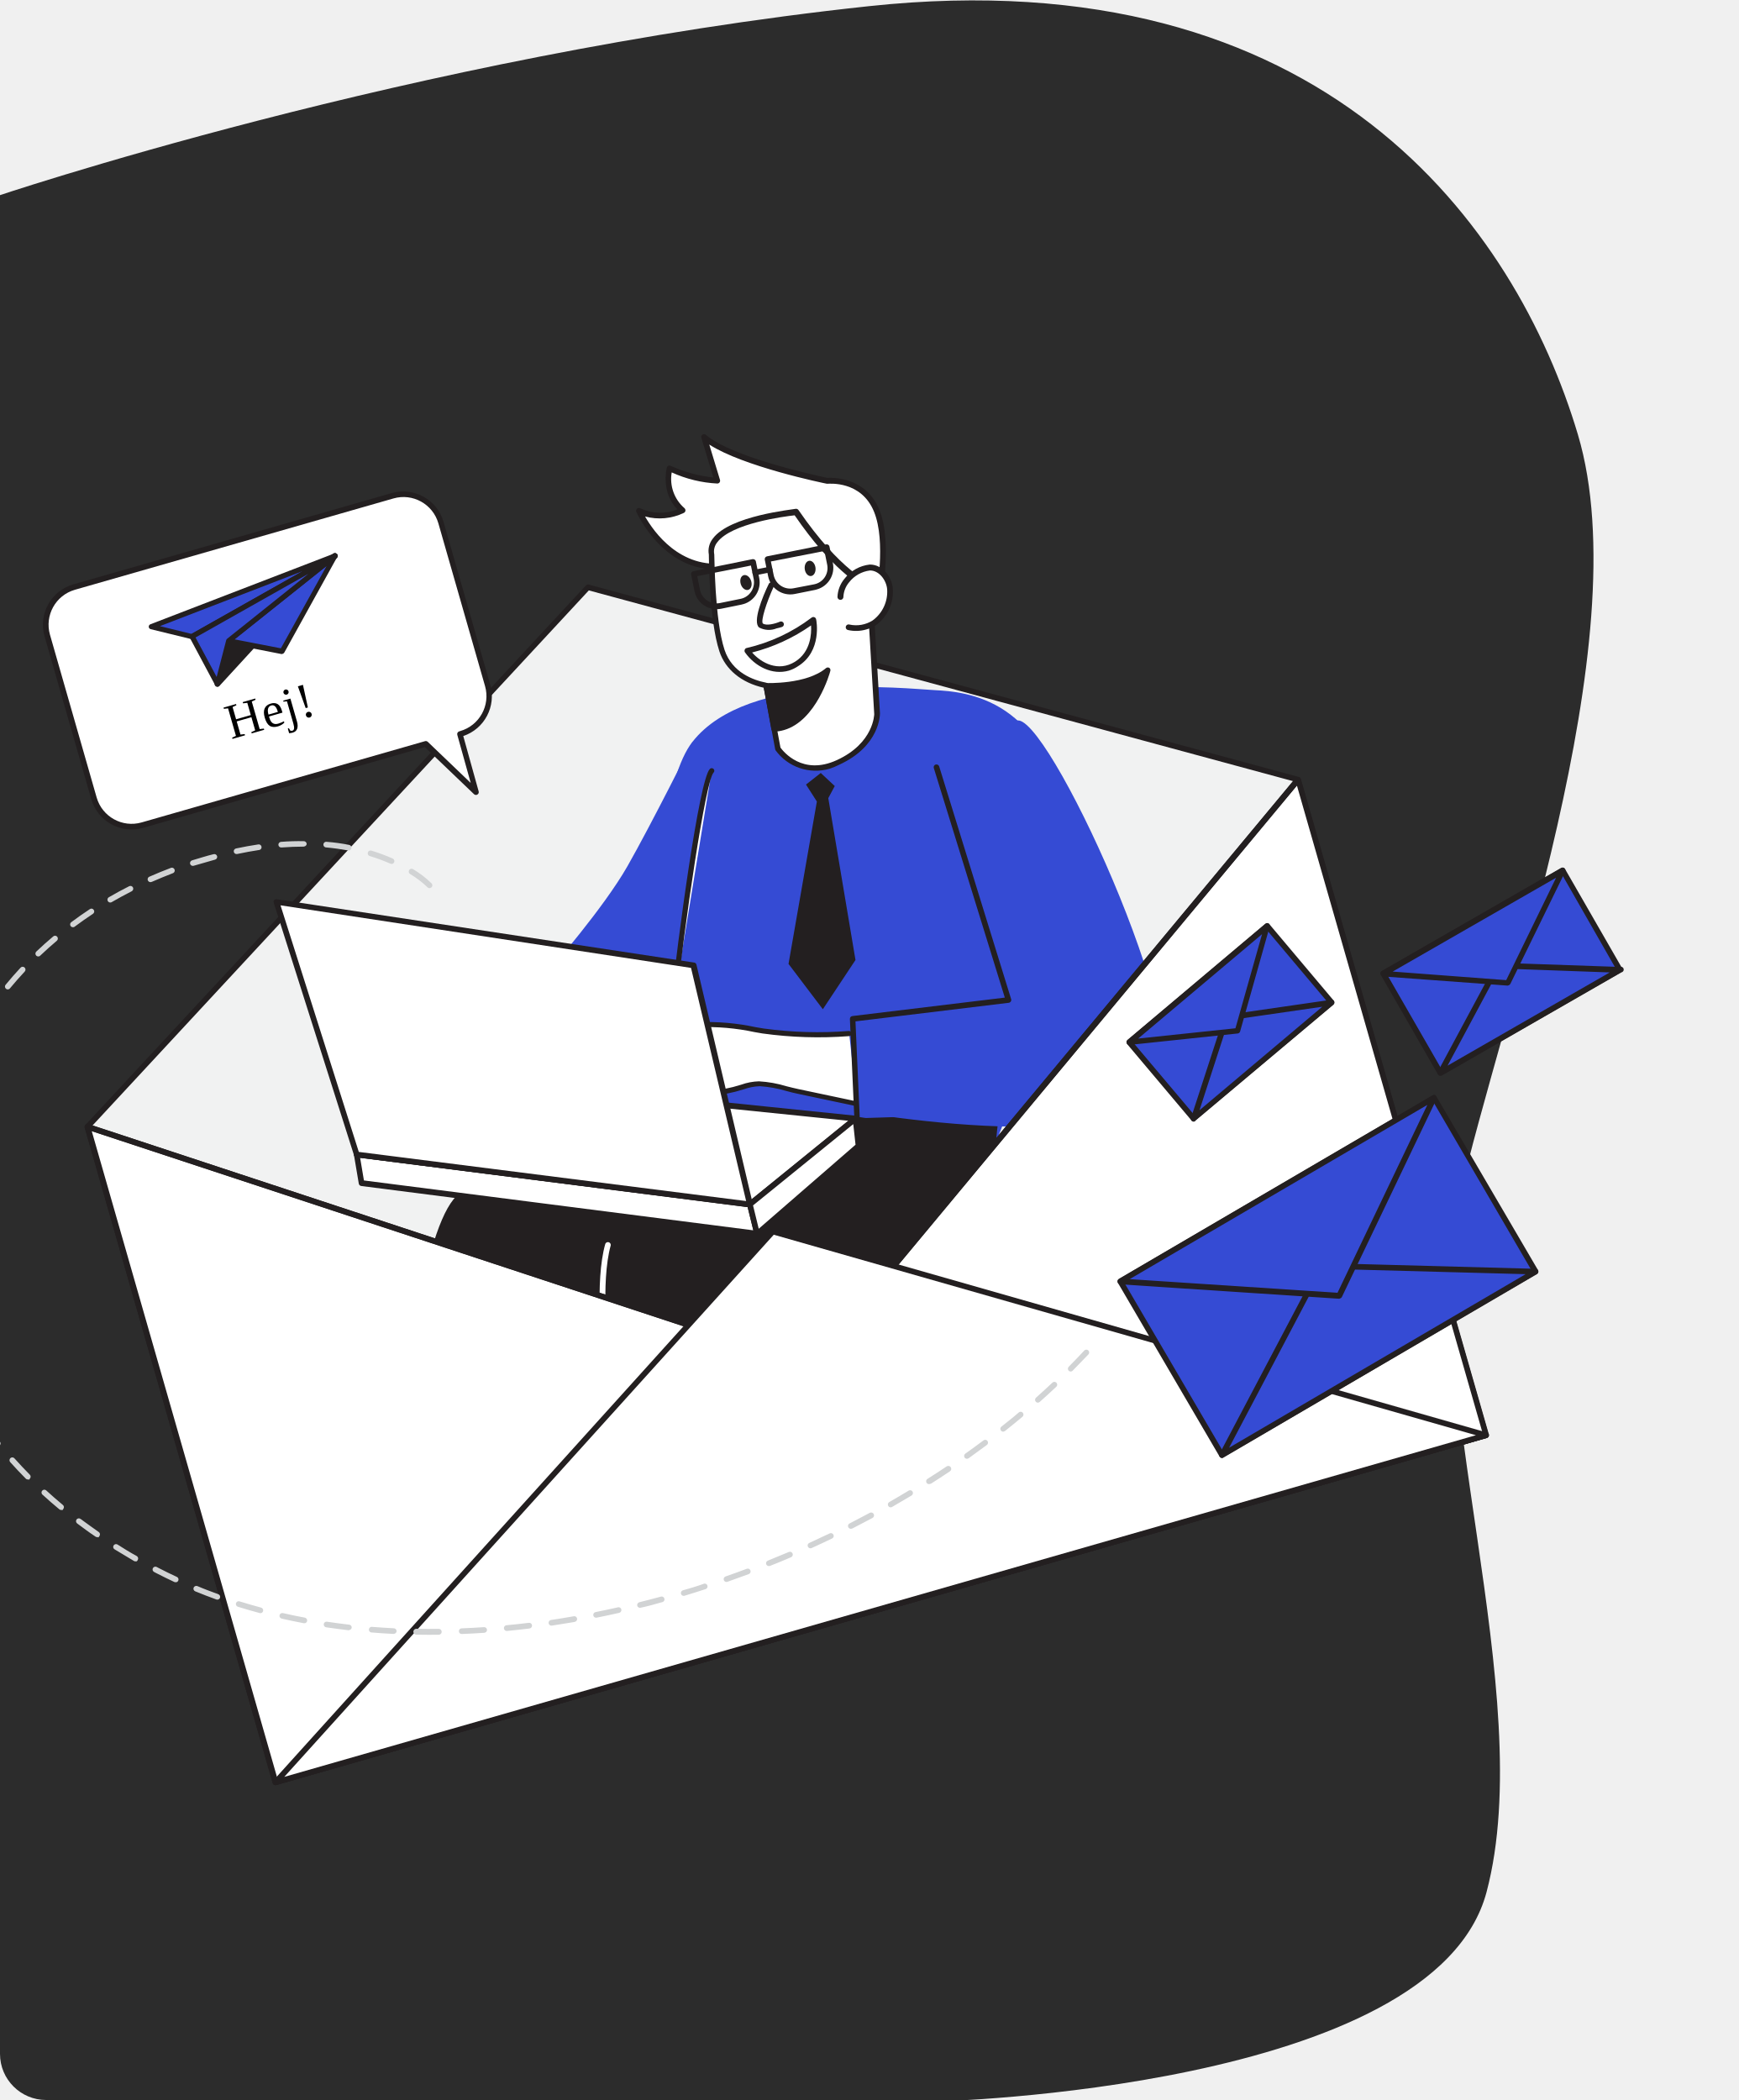
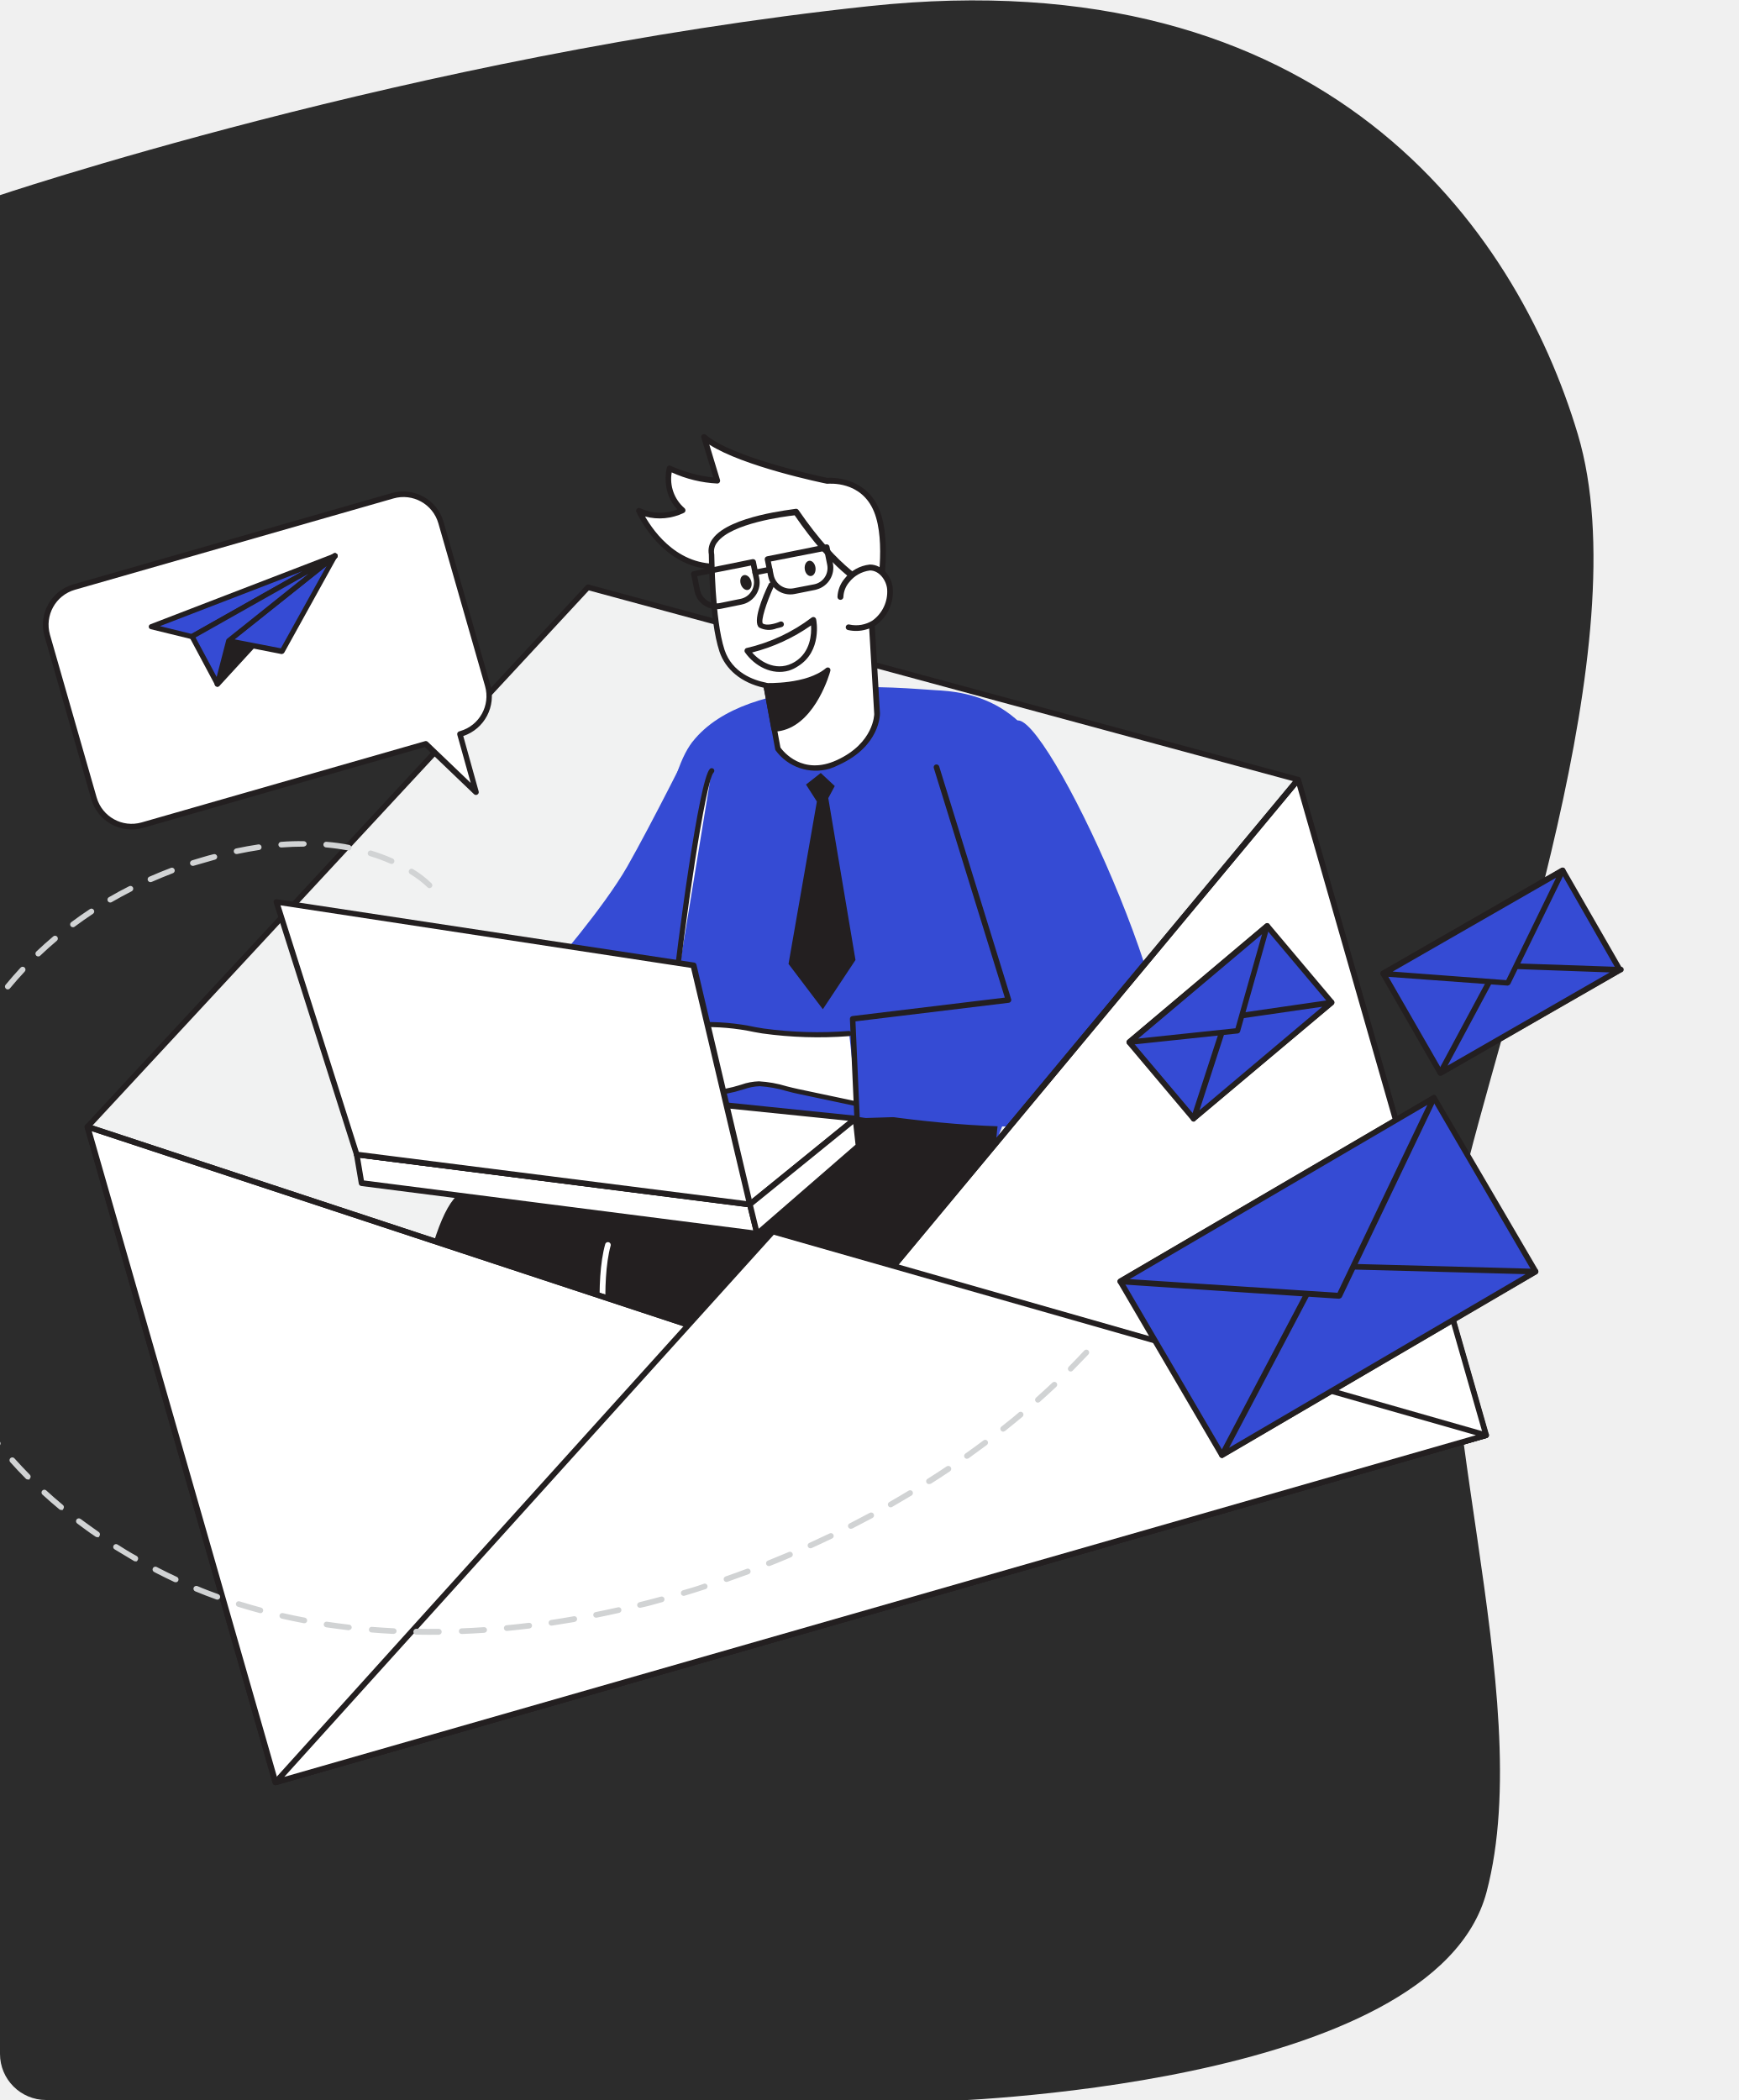
<svg xmlns="http://www.w3.org/2000/svg" width="490" height="592" viewBox="0 0 490 592">
  <defs>
    <style>.a{fill:#597ef4;}.b{clip-path:url(#a);}.c{fill:#2c2c2c;}.d{fill:#f1f2f2;}.e{fill:#231f20;}.f{fill:#fff;}.g{fill:#354bd4;}.h{font-size:14px;letter-spacing:0.01em;}.i{fill:#d1d3d4;}</style>
    <clipPath id="a">
      <path class="a" d="M0,0H490a0,0,0,0,1,0,0V592a0,0,0,0,1,0,0H13A13,13,0,0,1,0,579V0A0,0,0,0,1,0,0Z" transform="translate(133 3578)" />
    </clipPath>
  </defs>
  <g class="b" transform="translate(-133 -3578)">
    <path class="c" d="M.589,196.881s118.65-40.28,247.165-54,182.358,62.278,199.8,120.765S425.685,427.821,414.182,478.8s22.354,139.98,7.634,195.7-155.285,59.071-155.285,59.071-252.759-.221-253.56,0C5.807,733.572,0,726.784,0,718.411Z" transform="translate(130.21 3436.855)" />
    <g transform="translate(61.133 3769.266) rotate(-16)">
      <path class="d" d="M354.938,107.308V299.541H0V107.308L177.477,0Z" transform="translate(57.976 40.799)" />
      <path class="e" d="M355.782,301.14H.8a.8.8,0,0,1-.8-.8V108.111a.8.8,0,0,1,.4-.685L177.955.119a.78.78,0,0,1,.828,0L356.243,107.426a.8.8,0,0,1,.382.685V300.344a.8.8,0,0,1-.844.8ZM1.64,299.548H355.034V108.525L178.337,1.695,1.64,108.525Z" transform="translate(57.132 39.996)" />
      <path class="f" d="M57.323,58.867s8.2-15.314,7.132-25.47S53.312,21.426,53.312,21.426,29,8.771,23.369,0l.191,12.83A35.737,35.737,0,0,1,11.573,5.842s-3.789,6.543.3,12.369c0,0-7.163,1.4-11.875-3.343,0,0,2.4,19.262,19.389,21.745C30.58,38.173,45.145,59.615,57.323,58.867Z" transform="translate(255.208 9.201)" />
      <path class="e" d="M57.471,60.609c-6.718,0-13.929-6.049-20.9-11.891C30.585,43.7,24.95,38.959,20.078,38.259,2.7,35.712.037,15.973.005,15.814a.8.8,0,0,1,1.353-.653,12.926,12.926,0,0,0,9.965,3.184c-3.184-5.842.207-11.859.366-12.114a.78.78,0,0,1,1.194-.223A39.065,39.065,0,0,0,23.549,12.5L23.374.8a.764.764,0,0,1,.557-.764.8.8,0,0,1,.907.318c5.285,8.214,27.858,20.2,29.545,21.092,1.226.271,10.57,2.611,11.637,12.735,1.082,10.363-6.893,25.374-7.227,26.011a.8.8,0,0,1-.653.414Zm.621-.812ZM2.011,17.756c1.21,4.967,5.444,17.033,18.306,18.927,5.3.78,11.143,5.651,17.272,10.809,6.766,5.667,13.738,11.525,19.882,11.525H57.6c1.258-2.467,7.768-15.712,6.829-24.69-.987-9.551-10.077-11.143-10.459-11.27l-.223-.08C52.807,22.5,32.479,11.834,25,3.254l.159,10.411a.812.812,0,0,1-.3.637.8.8,0,0,1-.7.143A35.133,35.133,0,0,1,12.66,7.886a10.857,10.857,0,0,0,.669,10.665.86.86,0,0,1,.08.764.8.8,0,0,1-.589.478A15.712,15.712,0,0,1,2.011,17.756Z" transform="translate(254.439 8.271)" />
      <path class="g" d="M89.351,141.88s39.176-47.453,45.655-83.7S118.849,13.608,110.953,10.9,61.908-8.869,41.245,6.031,0,113.879,0,113.879Z" transform="translate(210.572 84.722)" />
      <path class="e" d="M46.753,93.92,88.89,41.388S118.212,4,101.832,0c0,0-22.732,2.961-59.87,15.919C30.93,19.755,11.971,63.563,0,93.92Z" transform="translate(111.924 179.912)" />
      <path class="e" d="M47.575,95.5H.742a.78.78,0,0,1-.653-.35.8.8,0,0,1,0-.732C13.365,60.73,31.513,19.755,42.528,15.919,79.3,3.184,102.319,0,102.558,0h.287a6.654,6.654,0,0,1,5.11,4.33c3.773,10.825-16.73,37.154-17.606,38.2L48.2,95.066a.8.8,0,0,1-.621.43ZM2,93.9H47.193L88.963,41.611c.207-.255,20.837-26.743,17.367-36.74a5.014,5.014,0,0,0-3.852-3.263C100.472,1.878,78,5.221,42.926,17.431,34.84,20.249,20.322,47.39,1.92,93.9Z" transform="translate(111.103 179.132)" />
      <path class="e" d="M53.423,82.506l10.7-26.059s26.107,7.816,43.522,1.258c12.257-4.616,16-20.455,21.538-33.286,0,0-73.226-17.351-89.574-24.419,0,0-1.019,0-19.755,19.675C11.477,28.51,4.807,55.429,0,82.506Z" transform="translate(175.821 191.326)" />
      <path class="e" d="M54.227,84.109H.8a.8.8,0,0,1-.621-.286.828.828,0,0,1-.175-.637C6.121,48.8,12.886,27.471,20.082,19.941,39.057-.052,40.076,0,40.442.011a.924.924,0,0,1,.287,0c16.157,7.1,88.715,24.276,89.383,24.451a.766.766,0,0,1,.525,1.082c-1.035,2.388-2.022,4.935-2.977,7.386-4.282,11.032-8.723,22.445-19.023,26.329-16.078,6.049-38.969.159-43.331-1.051L54.88,83.679A.78.78,0,0,1,54.227,84.109ZM1.7,82.517H53.7L64.208,56.952a.78.78,0,0,1,.955-.462c.271,0,26.059,7.657,42.98,1.273,9.551-3.614,13.929-14.693,18.1-25.47.844-2.181,1.719-4.425,2.627-6.574-8.453-2.022-72.446-17.4-88.4-24.085-.907.685-4.664,3.98-19.262,19.341C14.415,28.219,7.681,49.47,1.743,82.517Z" transform="translate(175.017 190.519)" />
      <path class="g" d="M114.246,0S96.736,19.1,86.962,28.654s-28.94,21.92-28.94,21.92S.874,55.174.269,56.081s0,19.882,0,19.882S56.111,86.677,66.3,84.83s34.225-18,34.225-18Z" transform="translate(137.571 90.752)" />
      <path class="f" d="M9.268,45.786,7.5,63.759s3.184,10.315,15.314,8.469S37.141,62.071,37.141,62.071l7.864-35.117S37.73,21.7,30.869,1.167c0,0-25.342-4.776-26.218,5,0,0-5,17.511-4.632,26.759C.353,41.918,9.109,45.643,9.268,45.786Z" transform="translate(266.873 35.478)" />
      <path class="e" d="M20.81,74.146A14.008,14.008,0,0,1,7.533,64.9a.653.653,0,0,1,0-.3L9.221,47.085C3.538,44,.227,39.125.02,33.777-.346,24.48,4.477,7.495,4.684,6.715A5.587,5.587,0,0,1,7.056,2.672C13.423-2.2,31.077,1.08,31.809,1.08a.828.828,0,0,1,.621.541c6.654,19.946,13.77,25.342,13.849,25.47a.812.812,0,0,1,.3.812L38.718,63.019c-.111.4-2.547,8.867-14.979,10.777A20.968,20.968,0,0,1,20.81,74.146ZM9.093,64.6c.446,1.242,3.789,9.392,14.327,7.768,11.414-1.751,13.658-9.551,13.674-9.551l7.752-34.591c-1.671-1.449-7.959-7.752-13.865-25.47-2.8-.478-17.7-2.77-23.05,1.289A4.139,4.139,0,0,0,6.164,7.113c0,.318-4.983,17.51-4.632,26.648.271,6.781,5.524,10.49,8.628,12.082a2.037,2.037,0,0,1,.382.239.78.78,0,0,1,.239.653Z" transform="translate(266.092 34.578)" />
      <path class="f" d="M.111,5.794a7.784,7.784,0,0,1,2.977-3.9A9.758,9.758,0,0,1,10.331.111c2.945.828,4.441,4.425,3.8,7.418A10.841,10.841,0,0,1,7.2,15.409,9.44,9.44,0,0,1,0,14.644" transform="translate(303.043 57.244)" />
      <path class="e" d="M5.335,17.469A10.172,10.172,0,0,1,.416,16.227a.8.8,0,1,1,.764-1.4,8.708,8.708,0,0,0,6.59.7,10.029,10.029,0,0,0,6.367-7.275c.525-2.5-.669-5.778-3.184-6.479a8.835,8.835,0,0,0-6.59,1.592A6.829,6.829,0,0,0,1.705,6.851.836.836,0,1,1,.114,6.342a8.532,8.532,0,0,1,3.279-4.3A10.427,10.427,0,0,1,11.352.149c3.47.955,5.062,5.094,4.378,8.341A11.668,11.668,0,0,1,8.216,17.1,9.852,9.852,0,0,1,5.335,17.469Z" transform="translate(302.245 56.362)" />
      <path class="f" d="M6.167,0S-1.124,8.453.149,10.236s5.492,1.21,5.492,1.21" transform="translate(279.239 54.235)" />
      <path class="e" d="M4.929,12.94A5.826,5.826,0,0,1,.264,11.348C-1.152,9.358,3.448,3.389,6.329.2A.8.8,0,0,1,7.523,1.24C4.021,5.315,1.236,9.645,1.57,10.52c.716.987,3.3,1.051,4.776.86a.8.8,0,1,1,.207,1.592,14.324,14.324,0,0,1-1.624-.032Z" transform="translate(278.471 53.632)" />
      <ellipse class="e" cx="2.165" cy="1.528" rx="2.165" ry="1.528" transform="matrix(0.16, -0.987, 0.987, 0.16, 295.287, 54.815)" />
      <ellipse class="e" cx="1.528" cy="2.165" rx="1.528" ry="2.165" transform="translate(277.056 49.653) rotate(-1.99)" />
      <path class="e" d="M1.226,0S12.146,3.677,19.1.557c0,0-8.755,14.327-19.1,11.764Z" transform="translate(274.915 81.265)" />
      <path class="e" d="M3.361,14.181a11.049,11.049,0,0,1-2.754-.334A.812.812,0,0,1,0,13L1.212.682a.828.828,0,0,1,.35-.6.8.8,0,0,1,.684,0c.111,0,10.729,3.534,17.32.573a.812.812,0,0,1,.923.207.8.8,0,0,1,0,.939C20.235,2.274,12.849,14.181,3.361,14.181Zm-1.7-1.735C8.805,13.7,15.189,6.429,17.863,2.895c-5.715,1.4-12.655-.3-15.17-1.035Z" transform="translate(274.133 80.519)" />
      <path class="e" d="M12.261,12.8h-.525L5.862,12.34A6.368,6.368,0,0,1,.02,5.495L.4.719A.8.8,0,0,1,1.261,0L18.231,1.34a.828.828,0,0,1,.541.287.764.764,0,0,1,.191.573l-.382,4.776a6.367,6.367,0,0,1-6.367,5.842ZM1.93,1.658,1.612,5.574A4.776,4.776,0,0,0,5.989,10.7l5.874.462h0a4.648,4.648,0,0,0,3.47-1.114A4.775,4.775,0,0,0,17,6.864l.3-3.916Z" transform="translate(264.023 44.601)" />
      <path class="e" d="M12.261,12.833h-.525l-5.874-.478A6.367,6.367,0,0,1,.02,5.511L.4.735A.8.8,0,0,1,1.261,0L18.231,1.356a.78.78,0,0,1,.716.844l-.366,4.776a6.367,6.367,0,0,1-6.367,5.858Zm-.4-1.592a4.671,4.671,0,0,0,5.062-4.314l.318-3.916L1.914,1.69l-.3,3.9a4.776,4.776,0,0,0,4.378,5.126Z" transform="translate(285.131 46.305)" />
      <path class="e" d="M4.874,1.927h0L.735,1.593A.8.8,0,0,1,0,.733.828.828,0,0,1,.862,0L5,.335A.8.8,0,0,1,5,1.927Z" transform="translate(281.152 48.965)" />
      <path class="e" d="M10.533,12.659c-4.983,0-8.914-3.852-10.49-8.341A.8.8,0,0,1,.17,3.569a.7.7,0,0,1,.669-.318A48.249,48.249,0,0,0,20.769.067a.8.8,0,0,1,.78.08.78.78,0,0,1,.334.716c0,.366-.828,9.105-8.516,11.3a9.933,9.933,0,0,1-2.834.494ZM1.953,4.89c1.671,3.518,5.54,7.386,10.936,5.826,4.967-1.417,6.622-6.224,7.147-8.58A50.812,50.812,0,0,1,1.953,4.89Z" transform="translate(272.93 66.314)" />
      <path class="g" d="M86.454,4.342c9.265,4.346,24.308,106.161,7.959,113.022C68.944,127.982,0,91.895,0,91.895L13.563,65.2S60.4,79.144,63.643,69.625,50.812,7.749,56.288,2.05,86.454,4.342,86.454,4.342Z" transform="translate(255.462 106.022)" />
      <path class="f" d="M79.543,15.691A111.336,111.336,0,0,1,56.381,8.257c-5.7-2.722-10.618-5.333-16.969-6.7A68.29,68.29,0,0,0,15.423.664a1.99,1.99,0,0,0-.907.3c-.939.8.446,2.165,1.592,2.531A32.251,32.251,0,0,0,25.658,4.8,91.581,91.581,0,0,0,1.78,10.295C.9,10.629-.13,11.25.013,12.157s1.671,1.178,2.754,1L21.71,9.976A43.951,43.951,0,0,0,7.766,14.051c-.621.3-1.337.748-1.369,1.449,0,1.21,1.687,1.433,2.881,1.194a102.006,102.006,0,0,0,17.033-5.014l-12.56,5.174a1.671,1.671,0,0,0,1.21,2.053,4.966,4.966,0,0,0,2.627-.207l13.419-3.6-8.612,3.184c-1.353.493-2.993,1.417-2.77,2.849.255,1.687,2.595,1.815,4.282,1.592a90.973,90.973,0,0,1,20.169-.748c2.467.143,4.935-.271,7.291.446,3.391,1.035,6.813,3.486,9.965,5.142,4.935,2.579,9.854,5.205,14.773,7.832" transform="translate(192.045 166.307)" />
      <path class="e" d="M76.8,36.656a.7.7,0,0,1-.35-.08q-7.354-3.932-14.772-7.832c-.987-.509-2.006-1.114-3.04-1.735a33.574,33.574,0,0,0-6.8-3.343,15.138,15.138,0,0,0-4.6-.4H44.723a89.6,89.6,0,0,0-20.01.748,6.16,6.16,0,0,1-4.171-.589,2.308,2.308,0,0,1-.939-1.592,2.547,2.547,0,0,1,.939-2.356l-2.069.557a5.4,5.4,0,0,1-3.04.191,2.69,2.69,0,0,1-1.592-1.385,1.958,1.958,0,0,1,0-1.592c-1.226.286-2.436.557-3.661.812A4.011,4.011,0,0,1,7,17.522a1.7,1.7,0,0,1-.589-1.4c0-1.242,1.305-1.847,1.767-2.069l.923-.43-5.492.923a4.075,4.075,0,0,1-2.849-.414,1.8,1.8,0,0,1-.732-1.194c-.1-.637,0-1.831,2.229-2.643a91.549,91.549,0,0,1,17.4-4.776,30.509,30.509,0,0,1-3.04-.6,3.566,3.566,0,0,1-2.42-2.26,1.592,1.592,0,0,1,.541-1.512A2.5,2.5,0,0,1,15.99.68a68.656,68.656,0,0,1,24.244.891A64.519,64.519,0,0,1,55.341,7.366l2.038.971a112.42,112.42,0,0,0,22.907,7.291.732.732,0,0,1,.541.876.716.716,0,0,1-.875.541,114.524,114.524,0,0,1-23.3-7.466l-2.038-.987A63.675,63.675,0,0,0,39.82,2.924a66.86,66.86,0,0,0-23.735-.876,1.018,1.018,0,0,0-.525.143c0,.446.684,1.051,1.353,1.258a31.838,31.838,0,0,0,9.328,1.274h0a.732.732,0,0,1,0,1.449,91.277,91.277,0,0,0-23.655,5.46c-.637.239-1.369.669-1.305,1.067a.334.334,0,0,0,.143.239,2.706,2.706,0,0,0,1.767.159l14.661-2.483a43.556,43.556,0,0,1,4.314-.732.748.748,0,0,1,.812.621.732.732,0,0,1-.6.828l-4.25.716a43.267,43.267,0,0,0-9.551,3.3c-.78.382-.955.669-.955.828a.271.271,0,0,0,.1.239,2.69,2.69,0,0,0,1.894.207,101.3,101.3,0,0,0,16.937-4.983.732.732,0,0,1,.939.4.748.748,0,0,1-.4.955l-12.194,5.03a.35.35,0,0,0,0,.207,1.226,1.226,0,0,0,.7.621,4.155,4.155,0,0,0,2.229-.207L31.24,15.023a.732.732,0,0,1,.43,1.385l-8.6,3.184c-.748.271-2.467,1.019-2.308,2.054a.876.876,0,0,0,.366.6,4.569,4.569,0,0,0,3.072.334,90.736,90.736,0,0,1,20.344-.764h2.4A16.062,16.062,0,0,1,52,22.282a32.954,32.954,0,0,1,7.1,3.486c1.019.589,2.022,1.178,2.993,1.687q7.4,3.884,14.772,7.832a.716.716,0,0,1,.3.987A.7.7,0,0,1,76.8,36.656Z" transform="translate(191.414 165.654)" />
      <path class="f" d="M28.654,0C25.358,1.926,7.689,41.659,0,60.618" transform="translate(226.077 100.128)" />
      <path class="e" d="M.736,62.106a.732.732,0,0,1-.684-1C7.008,43.863,25.219,2.316,28.976.119a.732.732,0,1,1,.748,1.258C26.907,2.968,10.1,40.106,1.4,61.644A.716.716,0,0,1,.736,62.106Z" transform="translate(225.388 99.373)" />
      <path class="f" d="M.907,0,0,8.087,103.232,52.547l.318-8.5Z" transform="translate(127.843 176.522)" />
      <path class="e" d="M104.034,54.053a.715.715,0,0,1-.318,0L.483,9.593a.8.8,0,0,1-.478-.828L.913.678a.748.748,0,0,1,.4-.589.764.764,0,0,1,.716,0L104.671,44.1a.78.78,0,0,1,.478.764l-.318,8.5a.828.828,0,0,1-.382.653A.764.764,0,0,1,104.034,54.053ZM1.645,8.3,103.27,52.063l.271-6.813L2.378,1.84Z" transform="translate(127.041 175.812)" />
      <path class="f" d="M0,14.017S30.07-.405,30.834.009s107.117,42.98,107.117,42.98L102.643,58.064Z" transform="translate(128.75 162.505)" />
      <path class="e" d="M103.44,59.624a.764.764,0,0,1-.318,0L.478,15.513A.8.8,0,0,1,0,14.8a.78.78,0,0,1,.446-.732C30.9-.549,31.567-.183,32.013.072,33.6.788,138,42.591,139.05,43.052a.764.764,0,0,1,.493.732.78.78,0,0,1-.478.732L103.758,59.592A.764.764,0,0,1,103.44,59.624ZM2.723,14.733,103.44,57.968l33.222-14.12c-16.428-6.59-99.905-40-105.159-42.2-2.069.478-17.988,7.927-28.781,13.085Z" transform="translate(127.954 161.741)" />
      <path class="f" d="M0,23.575,34.3,7.609,35.626,0,.318,15.075Z" transform="translate(231.075 205.494)" />
      <path class="e" d="M.8,25.168a.732.732,0,0,1-.446-.127.764.764,0,0,1-.35-.7l.318-8.5a.828.828,0,0,1,.478-.7L36.121.065a.764.764,0,0,1,.8.111A.748.748,0,0,1,37.2.94L35.9,8.533a.844.844,0,0,1-.446.589L1.132,25.041A.829.829,0,0,1,.8,25.168Zm1.1-8.755-.271,6.765L34.386,7.929l.987-5.762Z" transform="translate(230.277 204.697)" />
      <path class="f" d="M2.117,74.706,0,0,108.072,49.618l-3.311,69.135Z" transform="translate(126.633 101.816)" />
      <path class="e" d="M105.573,120.318a.764.764,0,0,1-.318,0L2.611,76.207a.78.78,0,0,1-.478-.716L0,.784A.8.8,0,0,1,.366.1.78.78,0,0,1,1.13.1L109.266,49.671a.764.764,0,0,1,.462.748l-3.311,69.135a.8.8,0,0,1-.366.637A.716.716,0,0,1,105.573,120.318ZM3.693,74.933l101.131,43.41,3.184-67.463L1.64,2.026Z" transform="translate(125.821 101.047)" />
      <path class="e" d="M22.658,100.908a.859.859,0,0,1-.334,0L.467,90.832a.8.8,0,0,1-.446-.907L6.628,62.29a.78.78,0,0,1,.907-.6L50.261,68.53,48.86.812A.78.78,0,0,1,49.64,0h0a.812.812,0,0,1,.8.78l1.417,68.673a.764.764,0,0,1-.287.6.78.78,0,0,1-.637.191L7.949,63.372,1.661,89.654l21.267,9.663a.857.857,0,0,1-.271,1.592Z" transform="translate(266.282 115.824)" />
      <path class="f" d="M11.286,2.685C7.577-.117,3.136-1.6,0,2.685Z" transform="translate(88.237 271.147)" />
      <path class="e" d="M12.047,4.147H.76a.748.748,0,0,1-.653-.4.732.732,0,0,1,0-.764A6.733,6.733,0,0,1,4.6.071C6.9-.279,9.547.66,12.429,2.841a.748.748,0,0,1,.255.812.764.764,0,0,1-.637.494ZM2.384,2.7H9.627A7.736,7.736,0,0,0,4.851,1.5,4.776,4.776,0,0,0,2.384,2.7Z" transform="translate(87.477 270.418)" />
      <path class="f" d="M.79,30.2H.662A.8.8,0,0,1,.01,29.3C.137,28.5,3.193,9.812,9.1.325a.8.8,0,0,1,1.353.828C4.769,10.37,1.6,29.361,1.57,29.552A.78.78,0,0,1,.79,30.2Z" transform="translate(180.062 219.718)" />
      <path class="e" d="M18.673,1.99,20.3,7.434,0,49.236,5.778,64.184,18.45,53.375,23.655,7.4l2.69-2.77L23.576,0Z" transform="translate(260.556 109.186)" />
      <path class="f" d="M354.938,0V192.233H0V0L177.477,120.854Z" transform="translate(57.976 148.107)" />
      <path class="e" d="M355.782,193.844H.8a.8.8,0,0,1-.8-.8V.814a.78.78,0,0,1,.43-.7.812.812,0,0,1,.828,0L178.273,120.682,355.288.114a.78.78,0,0,1,.812,0,.764.764,0,0,1,.43.7V193.048A.8.8,0,0,1,355.782,193.844ZM1.64,192.252H355.034V2.311L178.814,122.337a.828.828,0,0,1-.891,0L1.64,2.311Z" transform="translate(57.132 147.293)" />
      <path class="e" d="M178.265,122.451a.859.859,0,0,1-.446-.127L.343,1.453A.8.8,0,0,1,.136.355.812.812,0,0,1,1.25.132L178.265,120.7,355.28.132a.8.8,0,0,1,1.1.223.78.78,0,0,1-.207,1.1L178.711,122.323A.907.907,0,0,1,178.265,122.451Z" transform="translate(57.187 147.306)" />
      <path class="f" d="M0,110.619,177.461,0,354.938,110.619Z" transform="translate(57.976 229.722)" />
      <path class="e" d="M355.782,112.2H.8a.8.8,0,0,1-.764-.573.78.78,0,0,1,.35-.891L177.955.118a.812.812,0,0,1,.844,0L356.243,110.737a.78.78,0,0,1,.35.891A.8.8,0,0,1,355.782,112.2ZM3.63,110.609H353.06L178.384,1.726Z" transform="translate(57.132 228.935)" />
      <path class="g" d="M0,0H102.4V56.766H0Z" transform="translate(325.783 270.207) rotate(-14.34)" />
      <path class="e" d="M14.859,81.987a.938.938,0,0,1-.414-.111.892.892,0,0,1-.366-.493l-14.056-55A.812.812,0,0,1,.6,25.412L99.816.054a.876.876,0,0,1,.6,0,.764.764,0,0,1,.366.493l14.056,55a.8.8,0,0,1-.573.971L15.05,81.876ZM1.773,26.829,15.432,80.284l97.677-24.976L99.53,1.789Z" transform="translate(324.989 244.027)" />
      <path class="g" d="M0,43.537,41.723,0l57.5,18.163Z" transform="translate(339.847 281.68)" />
      <path class="e" d="M.8,45.129a.8.8,0,0,1-.684-.4.764.764,0,0,1,.111-.955L41.953.254a.812.812,0,0,1,.812-.223l57.5,18.179a.8.8,0,0,1,.557.78.812.812,0,0,1-.6.748L.994,45.1ZM42.764,1.7,3.3,42.868,97.127,18.879Z" transform="translate(339.044 280.885)" />
      <path class="g" d="M0,25.374,58.2,46.291,99.221,0Z" transform="translate(325.791 244.845)" />
      <path class="e" d="M59,47.827a.747.747,0,0,1-.271,0L.526,26.91A.8.8,0,0,1,0,26.13a.812.812,0,0,1,.589-.748L99.811.023a.812.812,0,0,1,.875.35.8.8,0,0,1-.08.955L59.584,47.6a.764.764,0,0,1-.589.223ZM3.5,26.241,58.756,46.092,97.693,2.156Z" transform="translate(324.994 244.105)" />
      <rect class="g" width="58.326" height="32.331" transform="matrix(0.971, -0.24, 0.24, 0.971, 420.949, 207.214)" />
      <path class="e" d="M8.555,46.973a.812.812,0,0,1-.78-.6L.022,14.992A.812.812,0,0,1,.6,14.021L57.218.029A.764.764,0,0,1,58.173.6l7.768,31.376a.8.8,0,0,1-.1.6.764.764,0,0,1-.493.366L8.746,46.941Zm-6.8-31.6L9.144,45.206,64.206,31.6,56.9,1.764Z" transform="translate(420.15 192.411)" />
      <path class="g" d="M0,24.61,23.958,0,56.607,10.6Z" transform="translate(428.705 213.978)" />
      <path class="e" d="M.795,26.193a.764.764,0,0,1-.684-.4.8.8,0,0,1,.111-.955L24.179.246a.78.78,0,0,1,.812-.207l32.665,10.6a.8.8,0,1,1,0,1.592L1.049,26.225ZM24.975,1.71,3.31,24,54.5,11.341Z" transform="translate(427.91 213.191)" />
      <path class="g" d="M0,14.008,33.047,26.17,56.623,0Z" transform="translate(420.937 193.205)" />
      <path class="e" d="M33.845,27.708a.91.91,0,0,1-.287,0L.511,15.546A.8.8,0,0,1,0,14.75a.78.78,0,0,1,.589-.732L57.213.025a.8.8,0,0,1,.876.35.812.812,0,0,1-.1.955L34.434,27.453a.86.86,0,0,1-.589.255ZM3.5,14.973l30.1,11.143L55.08,2.238Z" transform="translate(420.155 192.463)" />
      <rect class="g" width="50.844" height="28.176" transform="translate(346.801 206.075) rotate(-24.12)" />
      <path class="e" d="M12.316,48.081a.78.78,0,0,1-.732-.462L.075,21.9a.78.78,0,0,1,.4-1.051L46.86.071a.812.812,0,0,1,1.067.4L59.4,26.114a.8.8,0,0,1,0,.6.876.876,0,0,1-.414.446l-46.4,20.694A.811.811,0,0,1,12.316,48.081ZM1.842,21.975l10.872,24.26L57.653,26.114,46.8,1.854Z" transform="translate(346.012 184.57)" />
      <path class="g" d="M0,24.8,16.73,0,46.387,4.027Z" transform="translate(358.329 206.974)" />
      <path class="e" d="M.821,26.4a.78.78,0,0,1-.669-1.242L16.9.357a.8.8,0,0,1,.764-.35L47.319,4.05A.8.8,0,0,1,48,4.718a.812.812,0,0,1-.462.844L1.139,26.256A.812.812,0,0,1,.821,26.4ZM17.933,1.646l-14.9,22.1,41.309-18.5Z" transform="translate(357.508 206.251)" />
      <path class="g" d="M0,20.774l30.245,5.317L46.4,0Z" transform="translate(346.804 185.293)" />
      <path class="e" d="M31.016,27.673h-.127L.643,22.356a.78.78,0,0,1-.637-.685.8.8,0,0,1,.462-.828L46.855.07a.812.812,0,0,1,.939.207.78.78,0,0,1,0,.939L31.637,27.322a.812.812,0,0,1-.621.35ZM3.477,21.305l27.157,4.776L45.152,2.648Z" transform="translate(346.017 184.507)" />
      <path class="f" d="M104.379,0H11.032A11.032,11.032,0,0,0,0,11.032V58.788A11.032,11.032,0,0,0,11.032,69.819H94.143l9.9,16.969.127-16.969h.271a11.032,11.032,0,0,0,11.032-11.032V11.032A11.032,11.032,0,0,0,104.379,0Z" transform="translate(85.228 0.796)" />
      <path class="e" d="M104.777,88.38a.8.8,0,0,1-.685-.4L94.429,71.411h-82.6A11.844,11.844,0,0,1,0,59.583V11.828A11.843,11.843,0,0,1,11.828,0h93.347A11.828,11.828,0,0,1,117,11.828V59.583A11.827,11.827,0,0,1,105.7,71.4L105.572,87.6a.764.764,0,0,1-.589.748.43.43,0,0,1-.207.032ZM11.828,1.592A10.252,10.252,0,0,0,1.592,11.828V59.583A10.252,10.252,0,0,0,11.828,69.819H94.939a.8.8,0,0,1,.7.4l8.437,14.47.1-14.072a.8.8,0,0,1,.8-.8h.271a10.252,10.252,0,0,0,10.236-10.236V11.828A10.236,10.236,0,0,0,105.238,1.592Z" transform="translate(84.432 0)" />
      <path class="e" d="M0,25.6,41.834,0,6.383,14.757Z" transform="translate(127.556 12.608)" />
      <path class="e" d="M.791,27.2a.8.8,0,0,1-.557-.239.812.812,0,0,1-.127-.971L6.474,15.168a.78.78,0,0,1,.382-.334L42.306.061a.8.8,0,0,1,.716,1.417L1.2,27.075A.8.8,0,0,1,.791,27.2Zm6.941-11L3.1,24.051,33.5,5.49Z" transform="translate(126.765 11.798)" />
      <path class="g" d="M0,14.757l13.69,6.988L35.451,0Z" transform="translate(133.939 12.608)" />
      <path class="e" d="M14.434,23.238a.8.8,0,0,1-.334,0L.426,16.249a.732.732,0,0,1-.414-.8.7.7,0,0,1,.446-.637L35.908.044a.732.732,0,0,1,.78,1.194L14.944,23.015a.748.748,0,0,1-.509.223ZM2.479,15.581l11.859,6.033L33.123,2.846Z" transform="translate(133.195 11.847)" />
      <path class="g" d="M55.27,0,10.236,10.745,0,4.9Z" transform="translate(114.121 12.608)" />
      <path class="e" d="M10.967,12.21a.684.684,0,0,1-.35-.1L.365,6.257A.725.725,0,0,1,.667,4.9L55.937,0a.764.764,0,0,1,.78.6.732.732,0,0,1-.541.828L11.142,12.21ZM3.1,6.145l7.959,4.569L46.083,2.325Z" transform="translate(113.39 11.906)" />
      <path class="g" d="M0,10.745,3.2,25.6,9.583,14.757,45.034,0Z" transform="translate(124.356 12.608)" />
      <path class="e" d="M3.9,27.047H3.791a.716.716,0,0,1-.589-.573L.018,11.638a.716.716,0,0,1,.541-.86L45.577.017a.764.764,0,0,1,.876.478.748.748,0,0,1-.414.907L10.8,16.063,4.539,26.7A.748.748,0,0,1,3.9,27.047ZM1.594,12.02,4.253,24.357,9.7,15.124a.716.716,0,0,1,.35-.3L37.109,3.535Z" transform="translate(123.654 11.874)" />
-       <text class="h" transform="translate(126.977 54.243)">
-         <tspan x="0" y="0">Hej!</tspan>
-       </text>
      <path class="i" d="M183.192,237.58a.8.8,0,0,1,0-1.592c2.117,0,4.234,0,6.367-.159a.8.8,0,0,1,0,1.592C187.426,237.5,185.293,237.548,183.192,237.58Zm-6.367,0h0c-2.117,0-4.25,0-6.367-.159a.8.8,0,0,1-.764-.812.828.828,0,0,1,.828-.78c2.117.08,4.218.127,6.367.159a.8.8,0,0,1,0,1.592Zm19.1-.446a.78.78,0,0,1-.78-.748.8.8,0,0,1,.748-.844c2.1-.111,4.218-.255,6.367-.43a.78.78,0,0,1,.844.732.8.8,0,0,1-.732.86c-2.117.159-4.234.3-6.367.43Zm-31.837,0h0c-2.133-.127-4.25-.271-6.367-.446a.8.8,0,0,1,.127-1.592c2.117.175,4.218.318,6.367.446a.8.8,0,1,1,0,1.592Zm44.572-1a.828.828,0,0,1-.8-.716.8.8,0,0,1,.716-.876q3.184-.334,6.367-.716a.8.8,0,1,1,.207,1.592q-3.184.414-6.367.716Zm-57.2,0h-.08c-2.117-.239-4.234-.493-6.367-.764a.8.8,0,0,1,.207-1.592c2.085.271,4.187.525,6.367.748a.8.8,0,1,1-.1,1.592ZM221.3,234.54a.8.8,0,0,1-.78-.669.78.78,0,0,1,.669-.907c2.085-.318,4.187-.653,6.272-1a.78.78,0,0,1,.907.653.764.764,0,0,1-.637.907c-2.1.366-4.2.7-6.367,1.019Zm-82.443-.127h-.127c-2.1-.334-4.2-.7-6.288-1.082a.809.809,0,0,1,.287-1.592c2.085.4,4.171.748,6.256,1.082a.8.8,0,0,1-.127,1.592Zm95-2.022a.8.8,0,1,1-.159-1.592c2.085-.414,4.171-.844,6.224-1.289a.815.815,0,1,1,.35,1.592l-6.256,1.289Zm-107.5-.318h-.175c-2.085-.446-4.155-.923-6.224-1.433a.78.78,0,0,1-.573-.955.8.8,0,0,1,.955-.589c2.054.509,4.107.971,6.176,1.417a.8.8,0,0,1,.6.955.78.78,0,0,1-.812.6Zm119.867-2.4a.78.78,0,0,1-.764-.6.8.8,0,0,1,.573-.971q3.1-.764,6.161-1.592a.8.8,0,0,1,.971.557.828.828,0,0,1-.557.987c-2.054.541-4.123,1.066-6.192,1.592Zm-132.3-.6h-.223c-2.054-.573-4.091-1.162-6.129-1.783a.831.831,0,0,1,.478-1.592c2.006.621,4.043,1.21,6.081,1.767a.812.812,0,0,1,.557.987.8.8,0,0,1-.732.621Zm144.6-2.722a.8.8,0,0,1-.223-1.592c2.038-.589,4.059-1.226,6.065-1.863a.833.833,0,0,1,.494,1.592c-2.022.653-4.059,1.273-6.113,1.878a.509.509,0,0,1-.191-.016Zm-156.767-1.019a.714.714,0,0,1-.255,0c-2.022-.684-4.027-1.417-6-2.165a.8.8,0,0,1,.557-1.48c1.974.732,3.948,1.449,5.954,2.133a.812.812,0,0,1,.493,1.019.78.78,0,0,1-.716.493Zm168.9-2.9a.78.78,0,0,1-.748-.525.812.812,0,0,1,.493-1.019c2.006-.7,4-1.433,5.969-2.181a.78.78,0,0,1,1.019.462.8.8,0,0,1-.462,1.035c-1.974.748-3.98,1.48-6,2.2a.748.748,0,0,1-.239.032ZM89.877,220.834a.684.684,0,0,1-.3,0c-1.974-.828-3.948-1.687-5.858-2.547a.8.8,0,0,1-.382-1.067.78.78,0,0,1,1.051-.382c1.894.86,3.836,1.719,5.794,2.531a.78.78,0,0,1,.43,1.035.764.764,0,0,1-.7.414ZM282.588,217.9a.764.764,0,0,1-.732-.494.78.78,0,0,1,.43-1.035c1.958-.812,3.9-1.592,5.826-2.5a.8.8,0,0,1,1.051.414.812.812,0,0,1-.4,1.051c-1.942.86-3.9,1.687-5.874,2.515a1,1,0,0,1-.271.032ZM78.352,215.533a.941.941,0,0,1-.35-.08c-1.91-.955-3.8-1.958-5.651-2.977a.8.8,0,0,1-.318-1.082.812.812,0,0,1,1.082-.318c1.831,1.019,3.709,2.006,5.6,2.945a.828.828,0,0,1,.35,1.082.812.812,0,0,1-.716.43Zm215.9-2.8a.764.764,0,0,1-.716-.446.8.8,0,0,1,.366-1.067c1.91-.923,3.8-1.863,5.683-2.834a.8.8,0,0,1,.732,1.417c-1.894.971-3.789,1.926-5.731,2.849a.653.653,0,0,1-.334.064ZM67.224,209.388a.8.8,0,0,1-.414-.127c-1.831-1.1-3.645-2.245-5.412-3.407a.8.8,0,0,1-.223-1.1.78.78,0,0,1,1.1-.223c1.751,1.146,3.55,2.276,5.365,3.375a.8.8,0,0,1,.271,1.082A.812.812,0,0,1,67.224,209.388Zm238.334-2.531a.828.828,0,0,1-.7-.4.812.812,0,0,1,.318-1.083c1.847-1.035,3.677-2.1,5.476-3.184a.8.8,0,0,1,.828,1.369q-2.722,1.592-5.54,3.184A.8.8,0,0,1,305.558,206.857ZM56.607,202.368a.828.828,0,0,1-.462-.143q-2.611-1.894-5.11-3.868a.8.8,0,0,1-.127-1.114.828.828,0,0,1,1.13-.127c1.592,1.305,3.327,2.579,5.03,3.82a.8.8,0,0,1,.191,1.114.812.812,0,0,1-.653.318Zm-9.965-7.959a.828.828,0,0,1-.525-.191c-1.433-1.258-2.865-2.547-4.234-3.836l-.493-.478a.78.78,0,0,1,0-1.114.8.8,0,0,1,1.13,0l.478.462c1.369,1.289,2.77,2.563,4.2,3.789a.8.8,0,0,1-.525,1.4Zm-9.233-8.755a.812.812,0,0,1-.573-.239c-1.5-1.592-2.961-3.184-4.362-4.68a.78.78,0,0,1,0-1.114.8.8,0,0,1,1.13,0c1.4,1.592,2.849,3.184,4.33,4.632a.8.8,0,0,1,0,1.13.859.859,0,0,1-.525.334Zm-8.5-9.551a.812.812,0,0,1-.621-.3c-1.369-1.592-2.69-3.343-3.964-5.014a.812.812,0,0,1,.159-1.114.8.8,0,0,1,1.114.159c1.258,1.592,2.579,3.327,3.916,4.967a.78.78,0,0,1-.1,1.114.812.812,0,0,1-.509.334Zm-7.657-10.172a.78.78,0,0,1-.653-.35c-1.21-1.767-2.388-3.582-3.486-5.381a.8.8,0,0,1,1.353-.828c1.082,1.767,2.245,3.566,3.438,5.317a.78.78,0,0,1-.207,1.1.748.748,0,0,1-.446.287ZM14.6,155.09a.812.812,0,0,1-.7-.414c-1.035-1.878-2.022-3.8-2.945-5.7a.8.8,0,0,1,.382-1.067.78.78,0,0,1,1.051.366c.907,1.878,1.894,3.773,2.9,5.635a.764.764,0,0,1-.3,1.067.7.7,0,0,1-.382.255ZM9.042,143.756a.8.8,0,0,1-.748-.493C7.482,141.3,6.7,139.283,6,137.293a.8.8,0,0,1,1.5-.541c.7,1.974,1.465,3.964,2.276,5.906a.812.812,0,0,1-.43,1.035A.733.733,0,0,1,9.042,143.756Zm-4.234-12a.78.78,0,0,1-.764-.573c-.589-2.053-1.13-4.139-1.592-6.208A.792.792,0,1,1,4,124.622c.462,2.038.987,4.091,1.592,6.113a.8.8,0,0,1-.541.987.573.573,0,0,1-.207.032ZM2.022,119.337a.8.8,0,0,1-.8-.669c-.334-2.117-.6-4.25-.812-6.367a.8.8,0,1,1,1.592-.143c.207,2.069.478,4.171.812,6.256a.8.8,0,0,1-.653.923ZM.8,106.681a.812.812,0,0,1-.8-.78v-3.184c0-1.082,0-2.2,0-3.279a.78.78,0,0,1,.828-.764.8.8,0,0,1,.764.812c0,1.067,0,2.149,0,3.184v3.088a.8.8,0,0,1-.78.828Zm.43-12.735h0a.78.78,0,0,1-.716-.86c.223-2.133.509-4.282.876-6.367a.78.78,0,0,1,.907-.653.8.8,0,0,1,.653.923c-.35,2.054-.637,4.155-.844,6.256a.828.828,0,0,1-.844.716ZM3.375,81.4H3.184a.8.8,0,0,1-.573-.971c.493-2.085,1.082-4.155,1.735-6.176a.8.8,0,0,1,1-.509.78.78,0,0,1,.509.987c-.637,1.99-1.21,4.027-1.7,6.081a.8.8,0,0,1-.748.6Zm3.9-12.114a.653.653,0,0,1-.3,0,.8.8,0,0,1-.446-1.035c.8-1.974,1.687-3.948,2.627-5.858a.8.8,0,1,1,1.417.7c-.907,1.878-1.783,3.8-2.563,5.763a.812.812,0,0,1-.7.446Zm5.635-11.35a.748.748,0,0,1-.4-.111.78.78,0,0,1-.287-1.082c1.082-1.831,2.213-3.661,3.391-5.444a.8.8,0,0,1,1.321.876c-1.146,1.751-2.276,3.566-3.343,5.365A.8.8,0,0,1,12.91,57.939ZM19.93,47.3a.748.748,0,0,1-.478-.159.8.8,0,0,1-.175-1.1c1.273-1.719,2.595-3.422,3.948-5.062a.78.78,0,0,1,1.114-.111.8.8,0,0,1,.111,1.114c-1.337,1.592-2.642,3.3-3.884,5a.812.812,0,0,1-.637.271ZM28,37.467a.732.732,0,0,1-.525-.207.8.8,0,0,1,0-1.13c1.433-1.592,2.945-3.184,4.457-4.6a.78.78,0,0,1,1.114,0,.8.8,0,0,1,0,1.13c-1.5,1.449-2.977,2.977-4.409,4.537a.78.78,0,0,1-.637.223Zm9.105-8.9a.764.764,0,0,1-.589-.271.78.78,0,0,1,0-1.114c1.592-1.417,3.279-2.786,4.951-4.091a.812.812,0,0,1,.987,1.273c-1.592,1.273-3.3,2.627-4.887,4.011a.8.8,0,0,1-.462.143ZM169.39,26.054a.8.8,0,0,1-.7-.43A27.555,27.555,0,0,0,165,20.673a.8.8,0,1,1,1.194-1.067,27.585,27.585,0,0,1,3.9,5.285.78.78,0,0,1-.334,1.067.731.731,0,0,1-.366.048ZM47.247,20.721a.748.748,0,0,1-.653-.35.78.78,0,0,1,.207-1.1c1.751-1.21,3.566-2.372,5.381-3.47a.78.78,0,0,1,1.1.271.8.8,0,0,1-.271,1.1c-1.8,1.067-3.582,2.229-5.317,3.407A.748.748,0,0,1,47.247,20.721ZM161,16.55a.78.78,0,0,1-.509-.191,53.126,53.126,0,0,0-5.062-3.709.8.8,0,0,1,.876-1.337,55.581,55.581,0,0,1,5.205,3.836.8.8,0,0,1-.509,1.4ZM58.071,14.162a.812.812,0,0,1-.716-.43.8.8,0,0,1,.334-1.067c1.878-.987,3.82-1.926,5.778-2.8a.78.78,0,0,1,1.051.4.812.812,0,0,1-.4,1.051c-1.926.86-3.836,1.783-5.683,2.754a.78.78,0,0,1-.366.1ZM150.4,9.578a.732.732,0,0,1-.35-.1c-1.831-.907-3.773-1.767-5.747-2.531a.794.794,0,1,1,.573-1.48,52.808,52.808,0,0,1,5.89,2.595.8.8,0,0,1,.35,1.067.812.812,0,0,1-.78.446ZM69.74,8.941a.812.812,0,0,1-.748-.509.78.78,0,0,1,.462-1.019c1.99-.764,4.027-1.464,6.065-2.1a.764.764,0,0,1,.987.525.78.78,0,0,1-.525.987c-1.99.637-4.012,1.321-5.969,2.069a.748.748,0,0,1-.334.048Zm12.13-3.8a.8.8,0,1,1-.191-1.592c2.054-.525,4.155-.987,6.256-1.385a.8.8,0,0,1,.939.621.812.812,0,0,1-.637.939c-2.069.4-4.139.86-6.176,1.369Zm56.67-.143h-.207c-1.974-.557-4.027-1.067-6.129-1.5a.8.8,0,0,1-.621-.939.812.812,0,0,1,.939-.621,63.868,63.868,0,0,1,6.24,1.592.812.812,0,0,1,.557.987.812.812,0,0,1-.844.478ZM94.366,2.733a.8.8,0,1,1-.111-1.592c2.1-.287,4.234-.525,6.367-.7a.8.8,0,1,1,.127,1.592c-2.085.191-4.2.414-6.272.7Zm31.726-.287h-.111c-2.022-.255-4.139-.478-6.272-.621a.8.8,0,0,1-.748-.844.812.812,0,0,1,.86-.748c2.165.159,4.314.366,6.367.637a.8.8,0,0,1-.1,1.592Zm-19.1-.812a.8.8,0,0,1-.8-.764.812.812,0,0,1,.764-.828c2.117,0,4.282-.1,6.367,0a.812.812,0,0,1,.78.812.8.8,0,0,1-.812.78h-6.367Z" transform="translate(0 83.976)" />
    </g>
  </g>
</svg>
